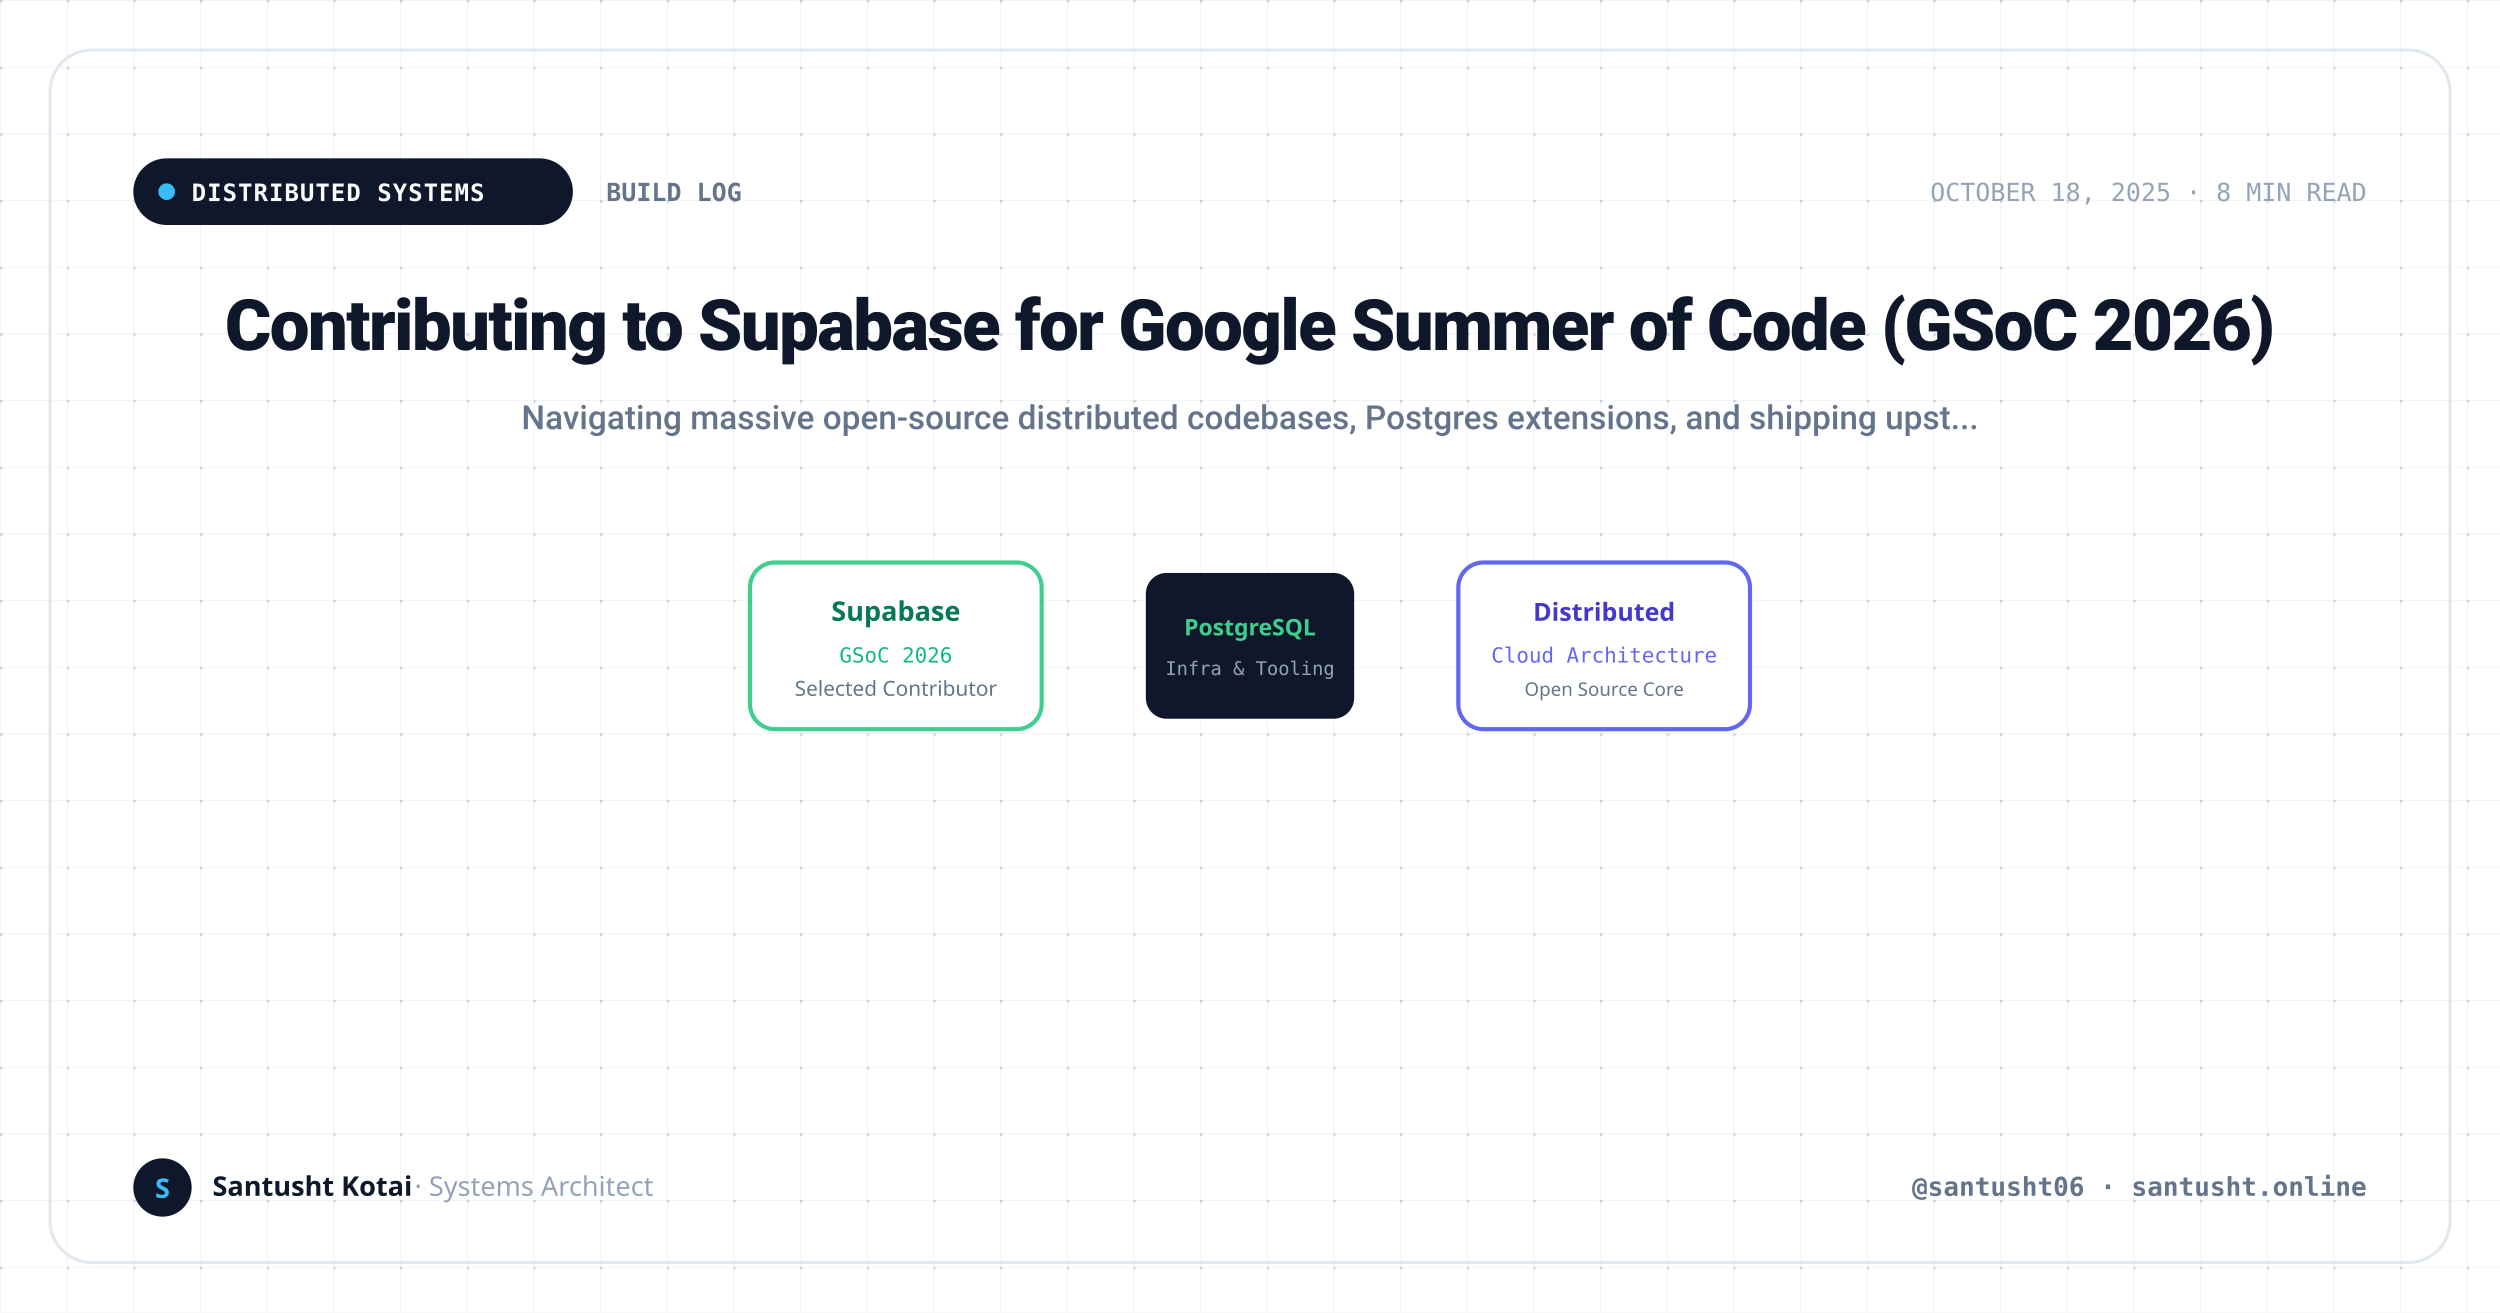
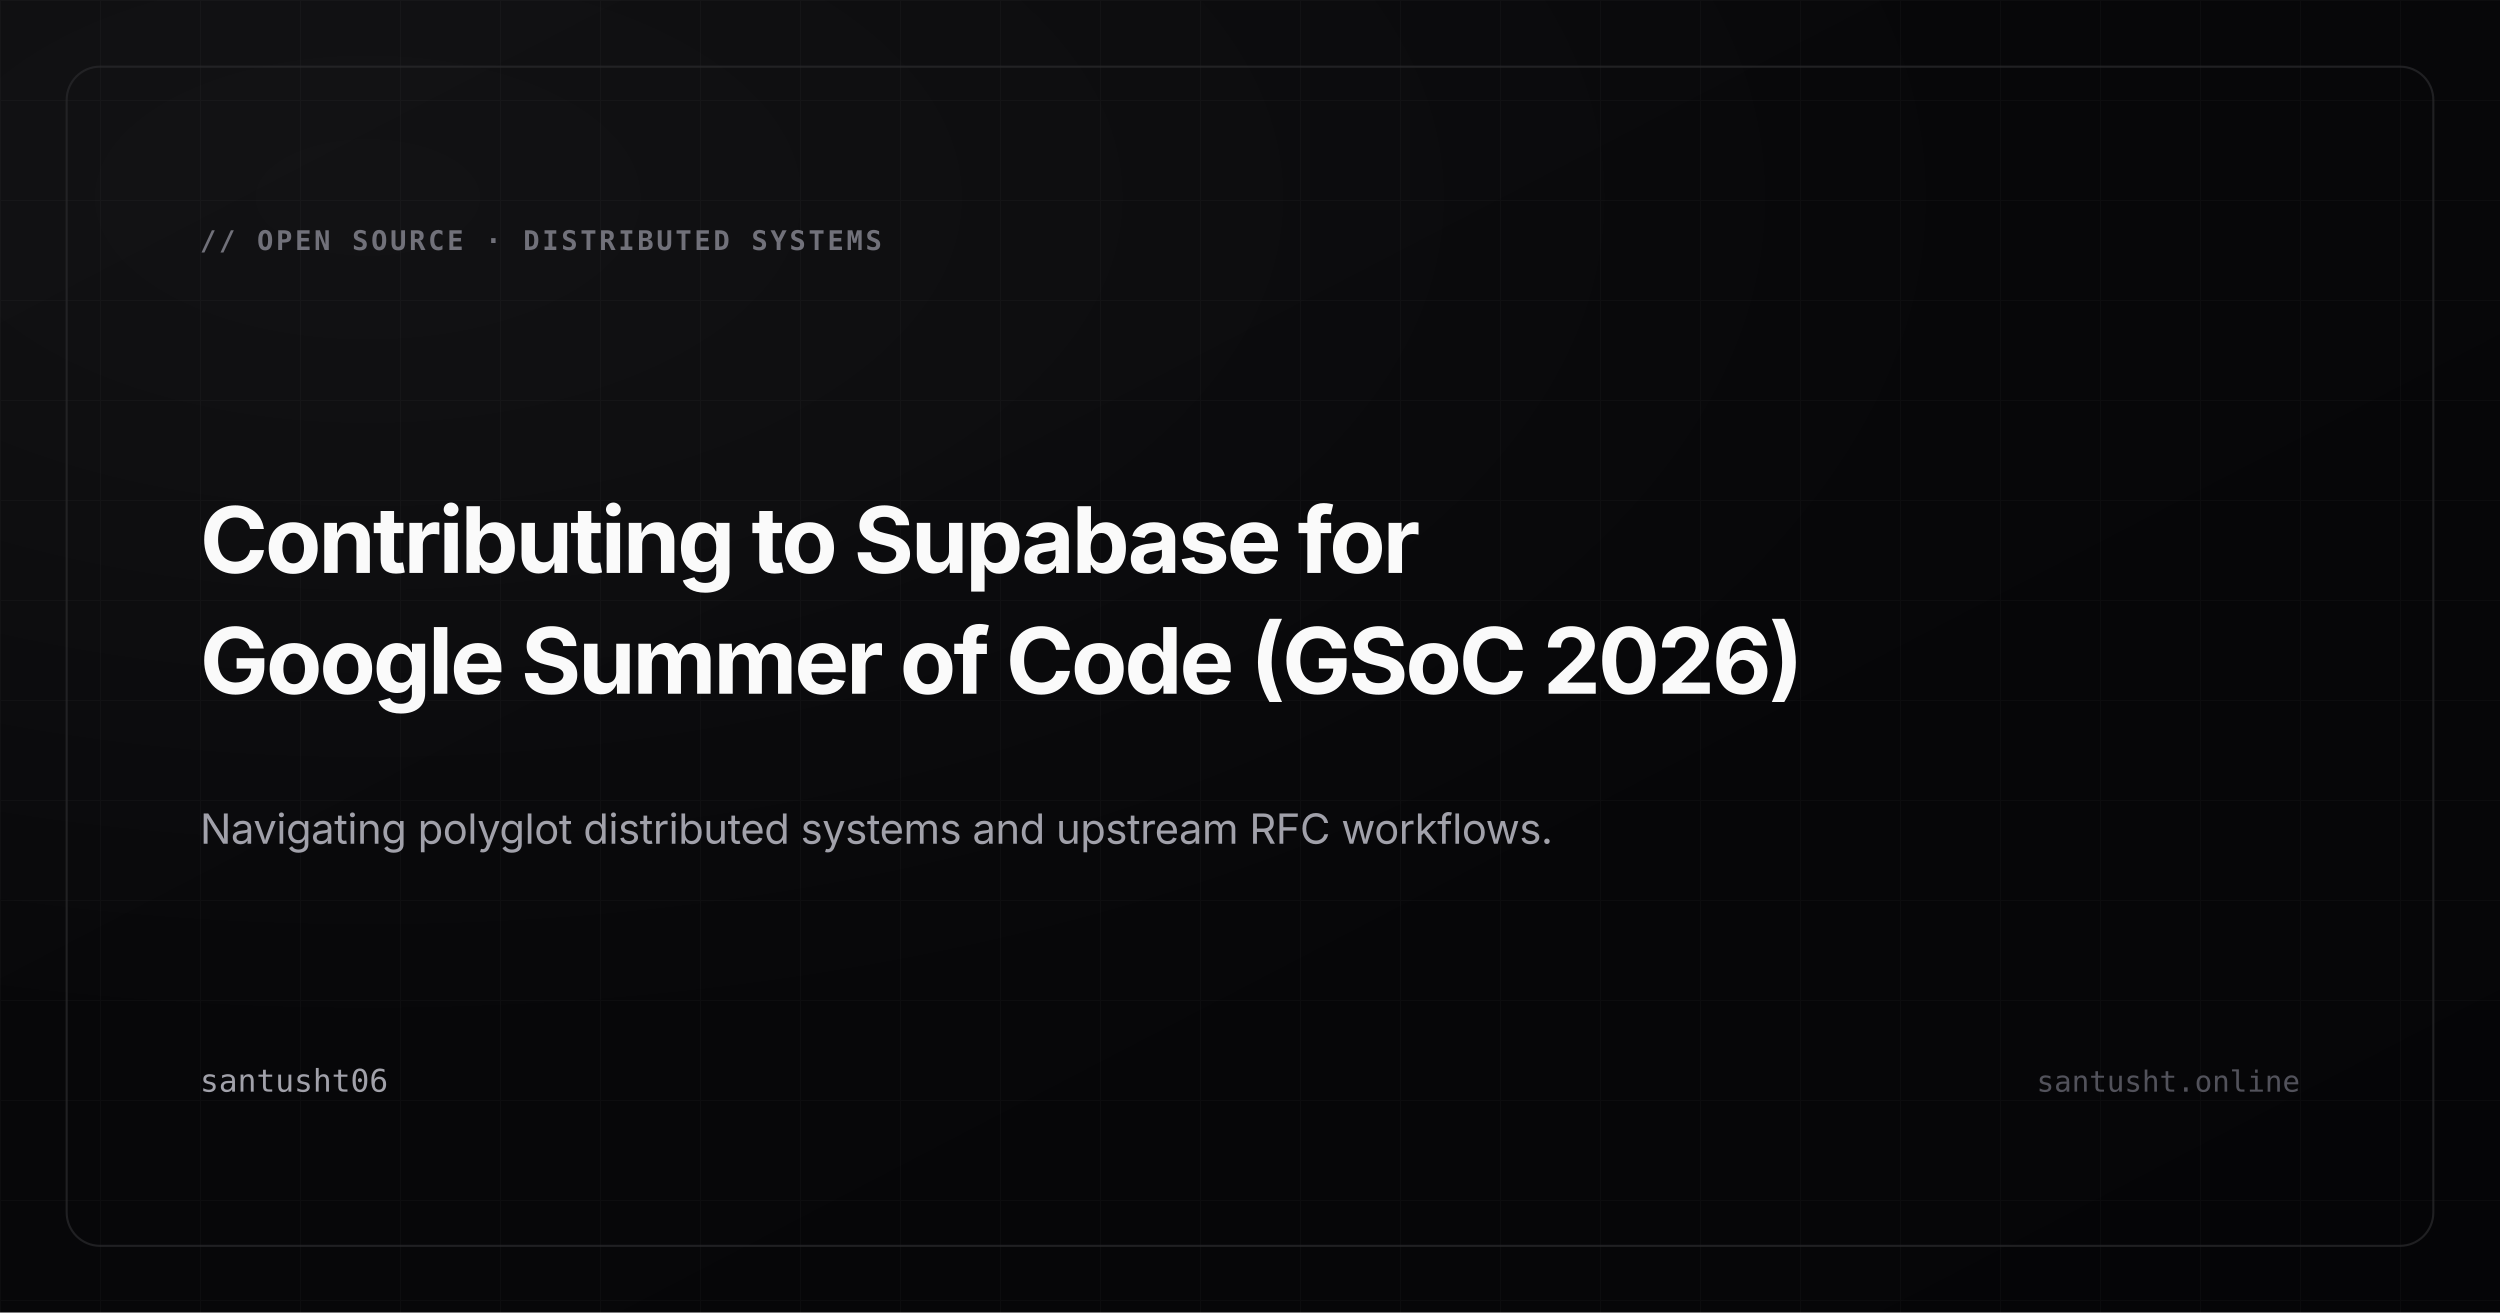
<svg xmlns="http://www.w3.org/2000/svg" viewBox="0 0 1200 630" width="1200" height="630">
  <defs>
-     <pattern id="grid" width="32" height="32" patternUnits="userSpaceOnUse">
-       <path d="M 32 0 L 0 0 0 32" fill="none" stroke="#f1f5f9" stroke-width="1" />
-       <circle cx="0" cy="0" r="1.5" fill="#cbd5e1" />
+     <linearGradient id="bgGradient" x1="0%" y1="0%" x2="100%" y2="100%">
+       <stop offset="0%" stop-color="#09090b" />
+       <stop offset="100%" stop-color="#050507" />
+     </linearGradient>
+     <radialGradient id="topGlow" cx="15%" cy="15%" r="65%">
+       <stop offset="0%" stop-color="#ffffff" stop-opacity="0.04" />
+       <stop offset="100%" stop-color="#ffffff" stop-opacity="0" />
+     </radialGradient>
+     <pattern id="cleanGrid" width="48" height="48" patternUnits="userSpaceOnUse">
+       <path d="M 48 0 L 0 0 0 48" fill="none" stroke="#ffffff" stroke-width="1" stroke-opacity="0.025" />
    </pattern>
-     <marker id="arrow" viewBox="0 0 10 10" refX="6" refY="5" markerWidth="6" markerHeight="6" orient="auto-start-reverse">
-       <path d="M 0 1 L 8 5 L 0 9 z" fill="#94a3b8" />
-     </marker>
-     <marker id="arrowGreen" viewBox="0 0 10 10" refX="6" refY="5" markerWidth="6" markerHeight="6" orient="auto-start-reverse">
-       <path d="M 0 1 L 8 5 L 0 9 z" fill="#10b981" />
-     </marker>
-     <marker id="arrowIndigo" viewBox="0 0 10 10" refX="6" refY="5" markerWidth="6" markerHeight="6" orient="auto-start-reverse">
-       <path d="M 0 1 L 8 5 L 0 9 z" fill="#6366f1" />
-     </marker>
  </defs>
-   <rect width="1200" height="630" fill="#ffffff" />
-   <rect width="1200" height="630" fill="url(#grid)" />
-   <rect x="24" y="24" width="1152" height="582" rx="20" fill="none" stroke="#e2e8f0" stroke-width="1.5" />
-   <g transform="translate(64, 76)">
-     <rect x="0" y="0" width="211" height="32" rx="16" fill="#0f172a" />
-     <circle cx="16" cy="16" r="4" fill="#38bdf8" />
-     <text x="28" y="20.5" font-family="Geist Mono, monospace" font-size="11.5" font-weight="700" fill="#f8fafc" letter-spacing="0.5">DISTRIBUTED SYSTEMS</text>
-     <text x="227" y="20.5" font-family="Geist Mono, monospace" font-size="12" font-weight="600" fill="#64748b">BUILD LOG</text>
-     <text x="1072" y="20.5" text-anchor="end" font-family="Geist Mono, monospace" font-size="12" font-weight="500" fill="#94a3b8">OCTOBER 18, 2025 · 8 MIN READ</text>
+   <rect width="1200" height="630" fill="url(#bgGradient)" />
+   <rect width="1200" height="630" fill="url(#topGlow)" />
+   <rect width="1200" height="630" fill="url(#cleanGrid)" />
+   <rect x="32" y="32" width="1136" height="566" rx="16" fill="none" stroke="#27272a" stroke-width="1" stroke-opacity="0.8" />
+   <g transform="translate(96, 120)">
+     <text font-family="'Geist Mono', 'SF Mono', 'Fira Code', monospace" font-size="13" font-weight="600" fill="#71717a" letter-spacing="0.1em">// OPEN SOURCE · DISTRIBUTED SYSTEMS</text>
  </g>
-   <g transform="translate(600, 168)">
-     <text x="0" y="0" text-anchor="middle" font-family="-apple-system, BlinkMacSystemFont, 'Segoe UI', Roboto, sans-serif" font-size="34" font-weight="800" fill="#0f172a" letter-spacing="-0.8">
-       Contributing to Supabase for Google Summer of Code (GSoC 2026)
-     </text>
-     <text x="0" y="38" text-anchor="middle" font-family="-apple-system, BlinkMacSystemFont, 'Segoe UI', Roboto, sans-serif" font-size="16" font-weight="500" fill="#64748b">
-       Navigating massive open-source distributed codebases, Postgres extensions, and shipping upst...
-     </text>
+   <g>
+     <text x="96" y="275" font-family="-apple-system, BlinkMacSystemFont, 'Inter', 'Segoe UI', Roboto, sans-serif" font-size="44" font-weight="700" fill="#fafafa" letter-spacing="-0.03em">Contributing to Supabase for</text>
+     <text x="96" y="333" font-family="-apple-system, BlinkMacSystemFont, 'Inter', 'Segoe UI', Roboto, sans-serif" font-size="44" font-weight="700" fill="#fafafa" letter-spacing="-0.03em">Google Summer of Code (GSoC 2026)</text>
+     <text x="96" y="405" font-family="-apple-system, BlinkMacSystemFont, 'Inter', 'Segoe UI', Roboto, sans-serif" font-size="20" font-weight="400" fill="#a1a1aa" letter-spacing="-0.01em">Navigating polyglot distributed systems and upstream RFC workflows.</text>
  </g>
-   <g transform="translate(600, 310)">
-     <rect x="-240" y="-40" width="140" height="80" rx="12" fill="#fff" stroke="#3ecf8e" stroke-width="2" />
-     <text x="-170" y="-12" text-anchor="middle" font-family="Geist, sans-serif" font-size="13" font-weight="700" fill="#047857">Supabase</text>
-     <text x="-170" y="8" text-anchor="middle" font-family="Geist Mono, monospace" font-size="10" fill="#10b981">GSoC 2026</text>
-     <text x="-170" y="24" text-anchor="middle" font-family="Geist, sans-serif" font-size="10" fill="#64748b">Selected Contributor</text>
-     <rect x="-50" y="-35" width="100" height="70" rx="10" fill="#0f172a" />
-     <text x="0" y="-5" text-anchor="middle" font-family="Geist, sans-serif" font-size="11" font-weight="700" fill="#3ecf8e">PostgreSQL</text>
-     <text x="0" y="14" text-anchor="middle" font-family="Geist Mono, monospace" font-size="9" fill="#94a3b8">Infra &amp; Tooling</text>
-     <rect x="100" y="-40" width="140" height="80" rx="12" fill="#fff" stroke="#6366f1" stroke-width="2" />
-     <text x="170" y="-12" text-anchor="middle" font-family="Geist, sans-serif" font-size="12" font-weight="700" fill="#4338ca">Distributed</text>
-     <text x="170" y="8" text-anchor="middle" font-family="Geist Mono, monospace" font-size="10" fill="#6366f1">Cloud Architecture</text>
-     <text x="170" y="24" text-anchor="middle" font-family="Geist, sans-serif" font-size="9" fill="#64748b">Open Source Core</text>
-   </g>
-   <g transform="translate(64, 556)">
-     <circle cx="14" cy="14" r="14" fill="#0f172a" />
-     <text x="14" y="19" text-anchor="middle" font-family="Geist, sans-serif" font-size="13" font-weight="800" fill="#38bdf8">S</text>
-     <text x="38" y="18" font-family="Geist, sans-serif" font-size="13" font-weight="700" fill="#0f172a">Santusht Kotai</text>
-     <text x="135" y="18" font-family="Geist, sans-serif" font-size="13" font-weight="400" fill="#94a3b8">· Systems Architect</text>
-     <text x="1072" y="18" text-anchor="end" font-family="Geist Mono, monospace" font-size="12.5" font-weight="600" fill="#64748b">@santusht06 · santusht.online</text>
+   <g transform="translate(96, 524)">
+     <text font-family="'Geist Mono', 'SF Mono', 'Fira Code', monospace" font-size="15" font-weight="500" fill="#a1a1aa">santusht06</text>
+     <text x="1008" y="0" text-anchor="end" font-family="'Geist Mono', 'SF Mono', 'Fira Code', monospace" font-size="14" font-weight="400" fill="#52525b">santusht.online</text>
  </g>
</svg>
